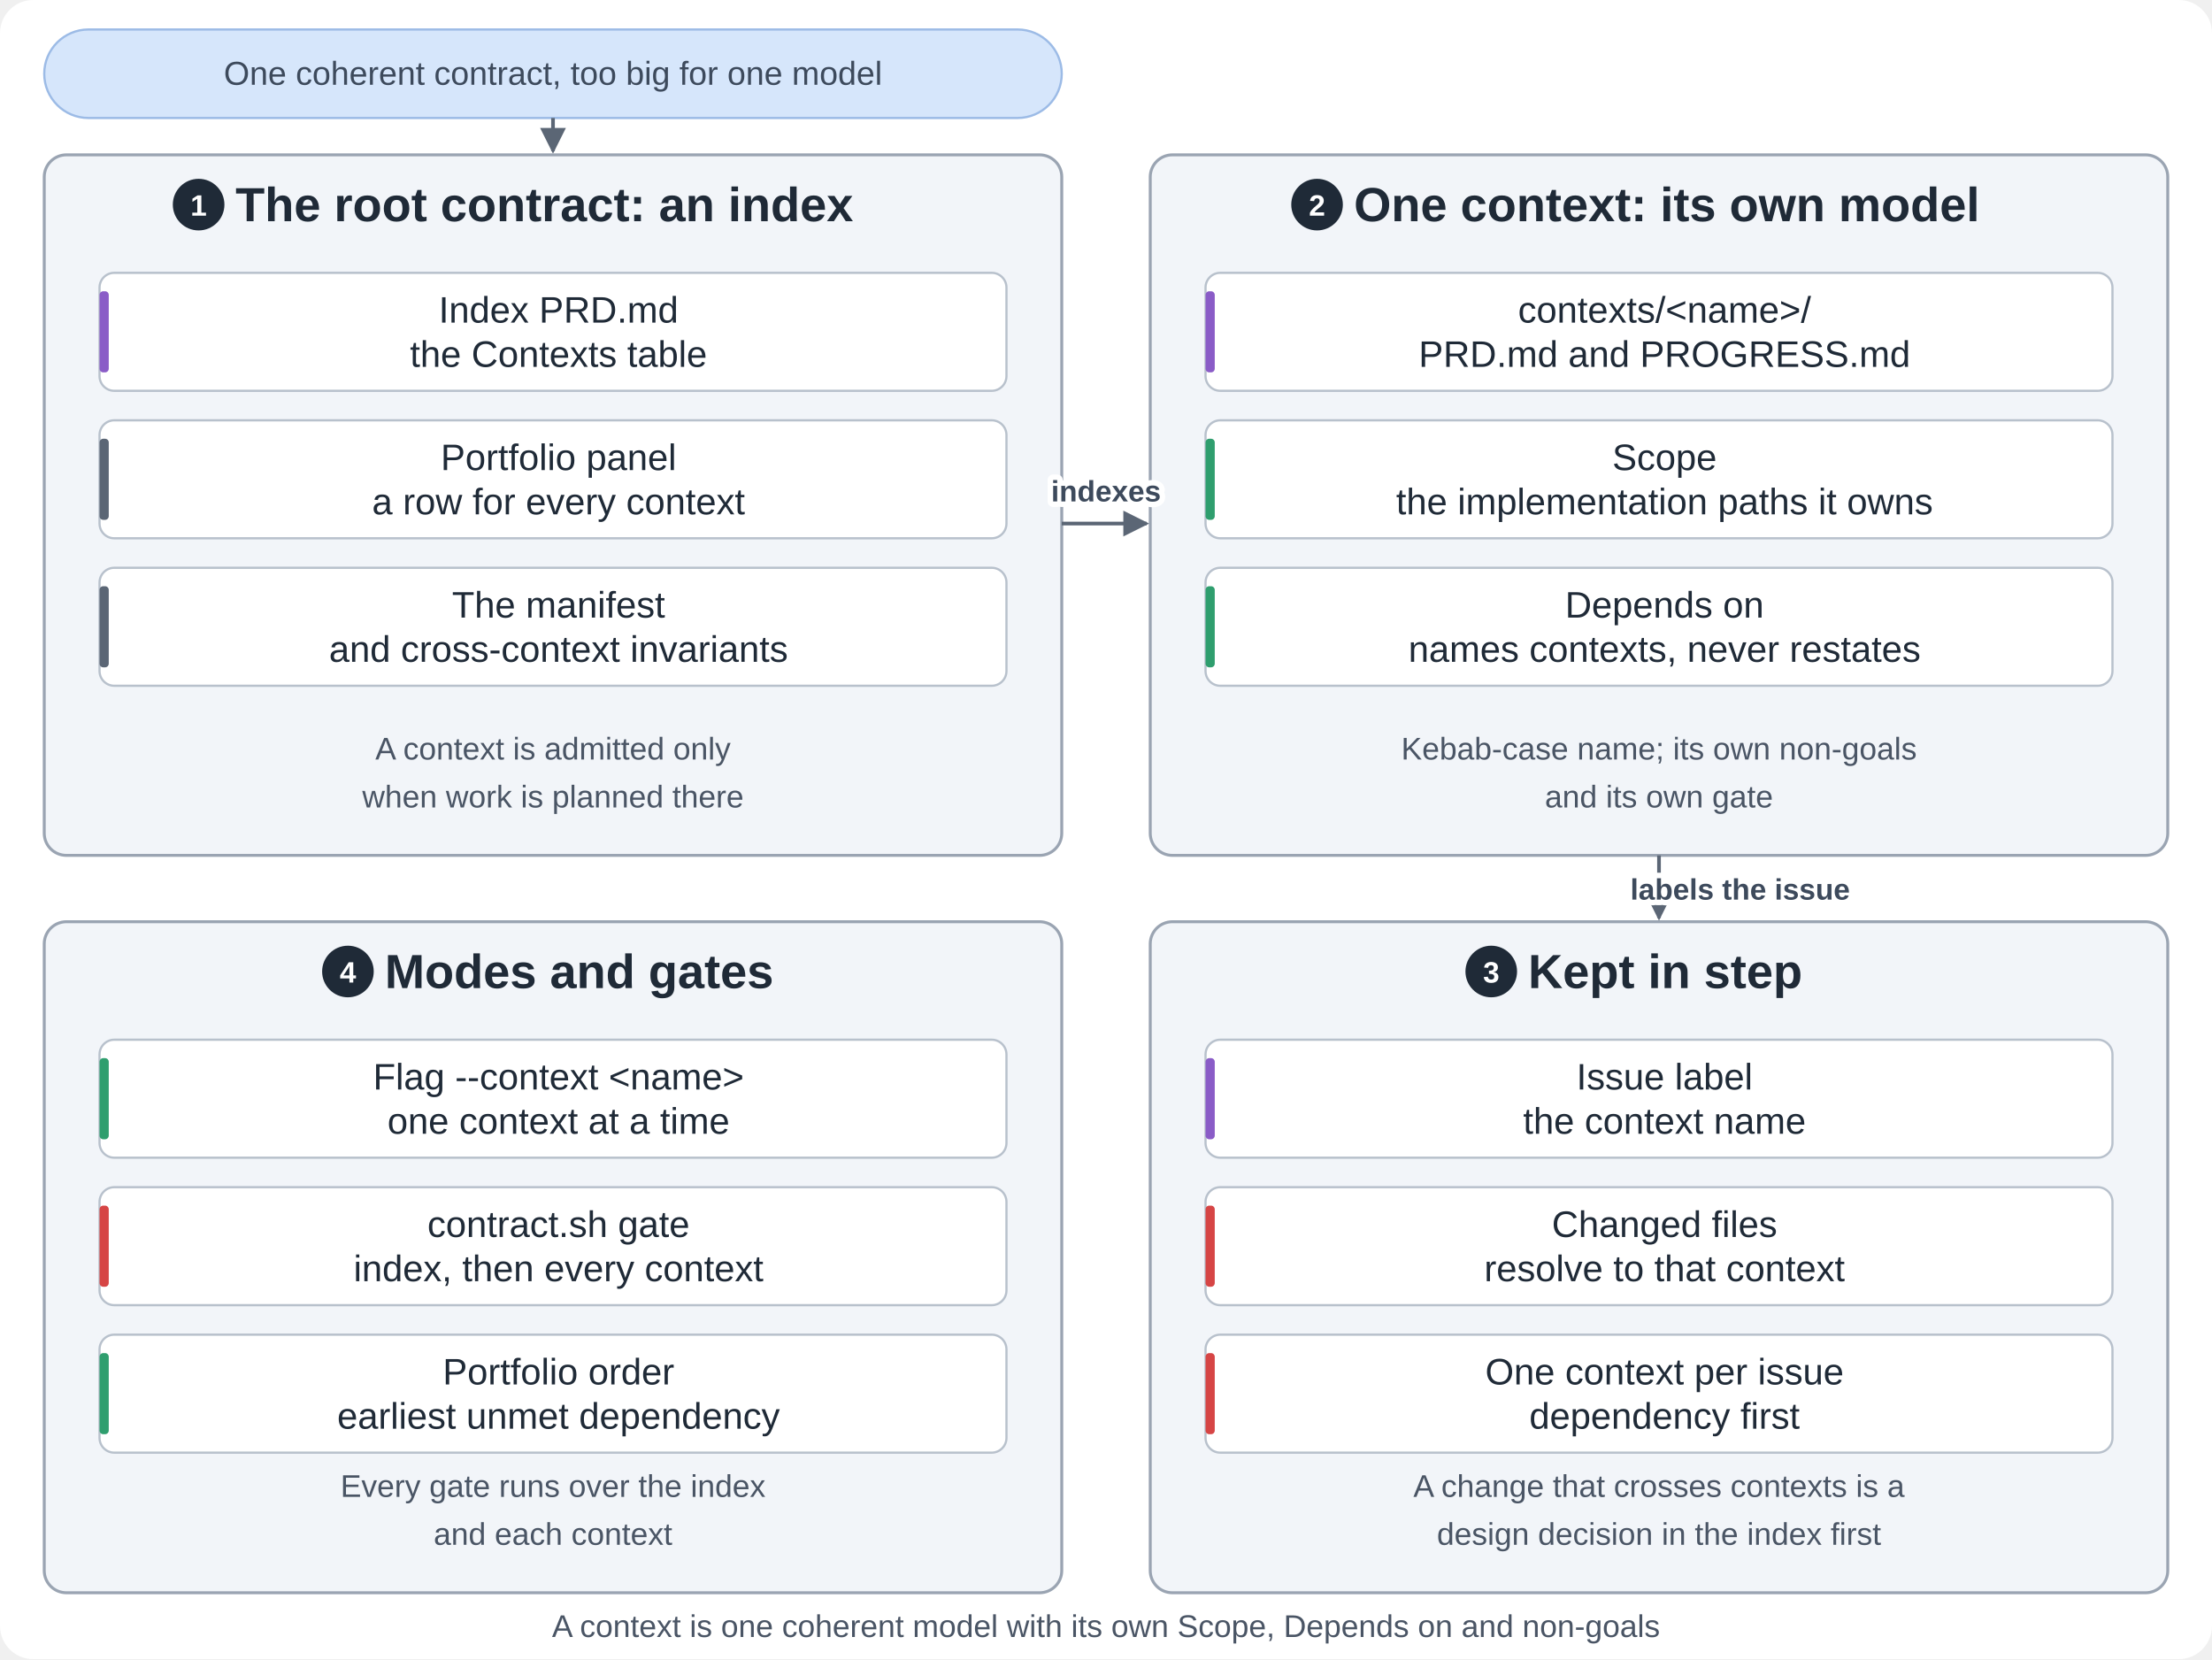
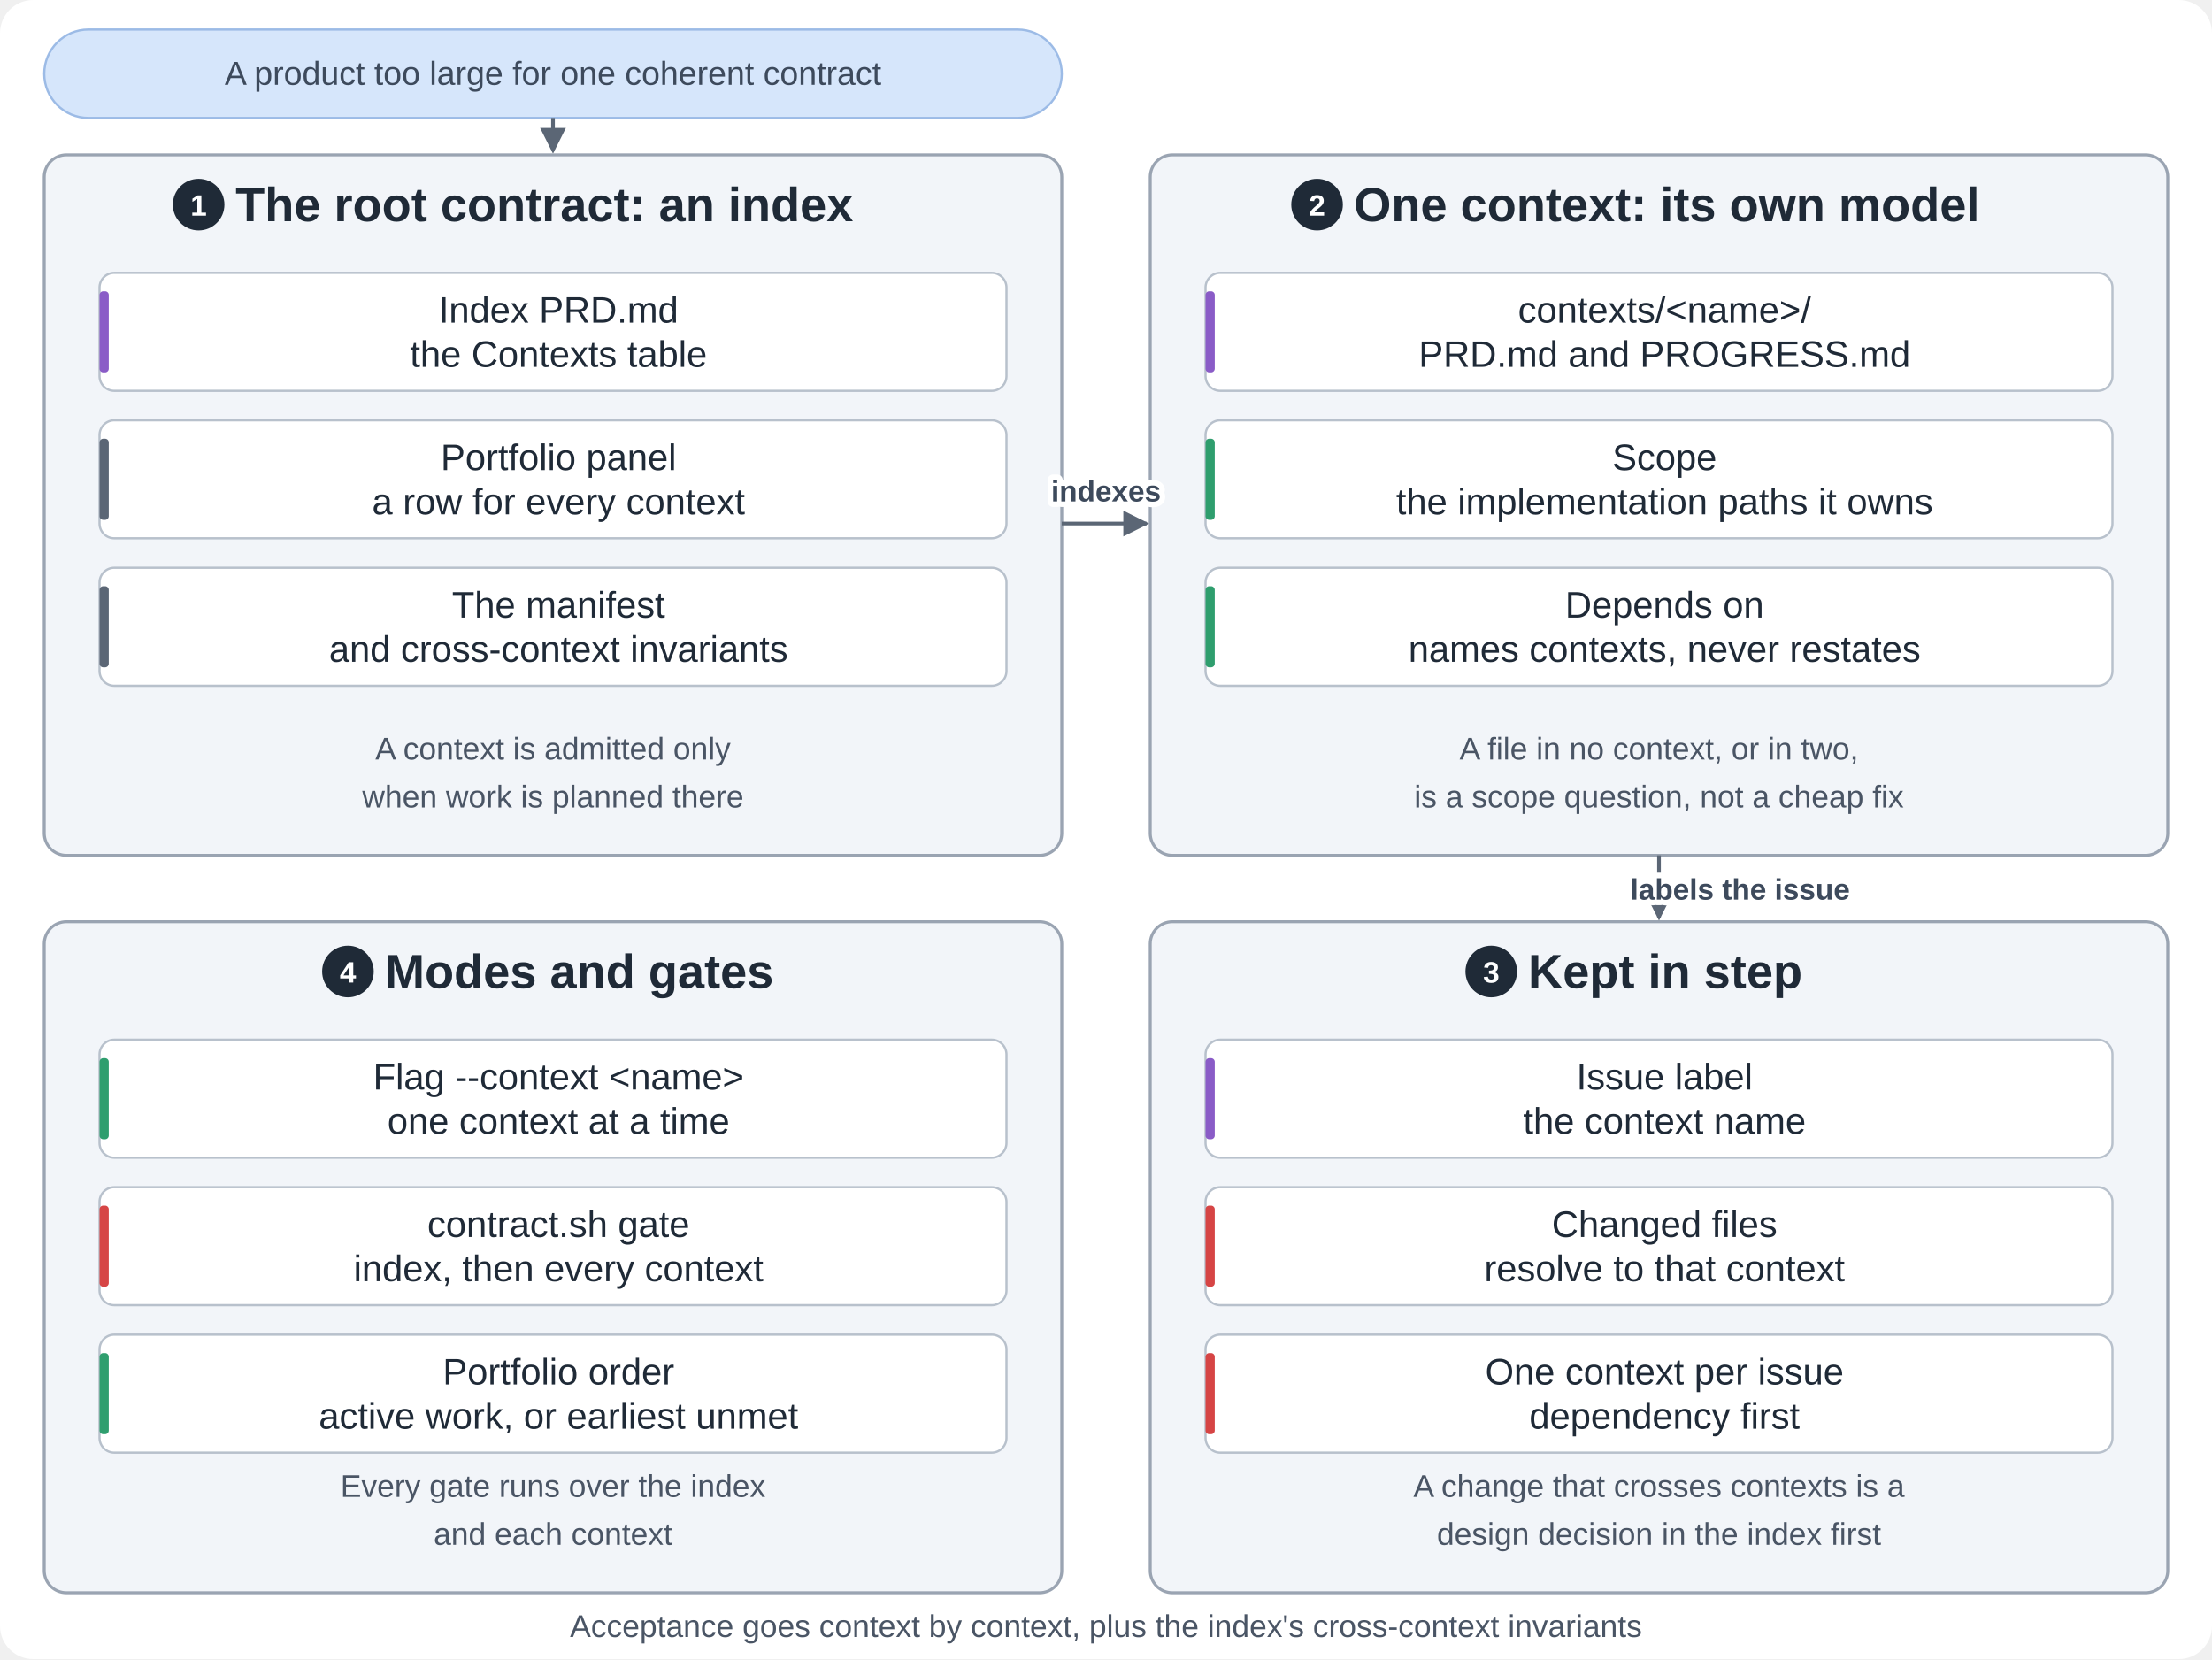
<svg xmlns="http://www.w3.org/2000/svg" viewBox="0 0 1200 900" width="1200" height="900" role="img" aria-labelledby="t d">
  <defs>
    <marker id="arr" viewBox="0 0 10 10" refX="9" refY="5" markerWidth="7" markerHeight="7" orient="auto">
      <path d="M0 0L10 5L0 10z" fill="#5b6675" />
    </marker>
    <marker id="ca" viewBox="0 0 10 10" refX="5" refY="5" markerWidth="6" markerHeight="6" orient="auto">
      <path d="M0 0L10 5L0 10z" fill="#5b6675" />
    </marker>
  </defs>
  <style>
text{font-family:-apple-system,"Helvetica Neue",Arial,"PingFang SC",sans-serif;fill:#1f2a37}
.gt{font-size:26px;font-weight:700}
.st{font-size:20px;font-weight:700}
.ag{font-size:20px}
.q{font-size:18px;fill:#3d4a5c}
.lb{font-size:17px;fill:#4a5565}
.al{font-size:16px;font-weight:600;fill:#3d4a5c;paint-order:stroke;stroke:#ffffff;stroke-width:6px;stroke-linejoin:round}
.grp{fill:#f2f5f9;stroke:#9aa4b2;stroke-width:1.6}
.sub{fill:#e8edf3;stroke:#b8c1cc;stroke-width:1.2}
.agent{fill:#ffffff;stroke:#b8c1cc;stroke-width:1.2}
.human{fill:#d6e6fb;stroke:#9cbbe6;stroke-width:1.2}
.front{fill:#dcf0e0;stroke:#9ccfa8;stroke-width:1.2}
.flow{stroke:#5b6675;stroke-width:2;fill:none;marker-end:url(#arr)}
.back{stroke-dasharray:7 5}
.cyc{stroke:#5b6675;stroke-width:2;fill:none;marker-end:url(#ca)}
.num{fill:#1f2a37}
.numt{font-size:16px;font-weight:700;fill:#ffffff}
</style>
  <rect width="1200" height="900" rx="18" fill="#ffffff" />
  <rect x="24" y="16" width="552" height="48" rx="24.0" class="human" />
-   <text x="300.0" y="46.0" class="q" text-anchor="middle">One coherent contract, too big for one model</text>
+   <text x="300.0" y="46.0" class="q" text-anchor="middle">A product too large for one coherent contract</text>
  <path d="M300.0 64V82" class="flow" />
  <rect x="24" y="84" width="552" height="380" rx="12" class="grp" />
  <circle cx="107.75" cy="111" r="14" class="num" />
  <text x="107.75" y="117" class="numt" text-anchor="middle">1</text>
  <text x="127.75" y="120" class="gt" text-anchor="start">The root contract: an index</text>
  <rect x="54" y="148" width="492" height="64" rx="8" class="agent" />
  <rect x="54" y="158" width="5" height="44" rx="2" fill="#8a5cc7" />
  <text x="303.0" y="175.0" class="ag" text-anchor="middle">Index PRD.md</text>
  <text x="303.0" y="199.0" class="ag" text-anchor="middle">the Contexts table</text>
  <rect x="54" y="228" width="492" height="64" rx="8" class="agent" />
  <rect x="54" y="238" width="5" height="44" rx="2" fill="#5b6675" />
  <text x="303.0" y="255.0" class="ag" text-anchor="middle">Portfolio panel</text>
  <text x="303.0" y="279.0" class="ag" text-anchor="middle">a row for every context</text>
  <rect x="54" y="308" width="492" height="64" rx="8" class="agent" />
  <rect x="54" y="318" width="5" height="44" rx="2" fill="#5b6675" />
  <text x="303.0" y="335.0" class="ag" text-anchor="middle">The manifest</text>
  <text x="303.0" y="359.0" class="ag" text-anchor="middle">and cross-context invariants</text>
  <text x="300.0" y="412" class="lb" text-anchor="middle">A context is admitted only</text>
  <text x="300.0" y="438" class="lb" text-anchor="middle">when work is planned there</text>
  <rect x="624" y="84" width="552" height="380" rx="12" class="grp" />
  <circle cx="714.5" cy="111" r="14" class="num" />
  <text x="714.5" y="117" class="numt" text-anchor="middle">2</text>
  <text x="734.5" y="120" class="gt" text-anchor="start">One context: its own model</text>
  <rect x="654" y="148" width="492" height="64" rx="8" class="agent" />
  <rect x="654" y="158" width="5" height="44" rx="2" fill="#8a5cc7" />
  <text x="903.0" y="175.0" class="ag" text-anchor="middle">contexts/&lt;name&gt;/</text>
  <text x="903.0" y="199.0" class="ag" text-anchor="middle">PRD.md and PROGRESS.md</text>
  <rect x="654" y="228" width="492" height="64" rx="8" class="agent" />
  <rect x="654" y="238" width="5" height="44" rx="2" fill="#2f9e6e" />
  <text x="903.0" y="255.0" class="ag" text-anchor="middle">Scope</text>
  <text x="903.0" y="279.0" class="ag" text-anchor="middle">the implementation paths it owns</text>
  <rect x="654" y="308" width="492" height="64" rx="8" class="agent" />
  <rect x="654" y="318" width="5" height="44" rx="2" fill="#2f9e6e" />
  <text x="903.0" y="335.0" class="ag" text-anchor="middle">Depends on</text>
  <text x="903.0" y="359.0" class="ag" text-anchor="middle">names contexts, never restates</text>
-   <text x="900.0" y="412" class="lb" text-anchor="middle">Kebab-case name; its own non-goals</text>
-   <text x="900.0" y="438" class="lb" text-anchor="middle">and its own gate</text>
+   <text x="900.0" y="412" class="lb" text-anchor="middle">A file in no context, or in two,</text>
+   <text x="900.0" y="438" class="lb" text-anchor="middle">is a scope question, not a cheap fix</text>
  <rect x="624" y="500" width="552" height="364" rx="12" class="grp" />
  <circle cx="809.0" cy="527" r="14" class="num" />
  <text x="809.0" y="533" class="numt" text-anchor="middle">3</text>
  <text x="829.0" y="536" class="gt" text-anchor="start">Kept in step</text>
  <rect x="654" y="564" width="492" height="64" rx="8" class="agent" />
  <rect x="654" y="574" width="5" height="44" rx="2" fill="#8a5cc7" />
  <text x="903.0" y="591.0" class="ag" text-anchor="middle">Issue label</text>
  <text x="903.0" y="615.0" class="ag" text-anchor="middle">the context name</text>
  <rect x="654" y="644" width="492" height="64" rx="8" class="agent" />
  <rect x="654" y="654" width="5" height="44" rx="2" fill="#d64545" />
  <text x="903.0" y="671.0" class="ag" text-anchor="middle">Changed files</text>
  <text x="903.0" y="695.0" class="ag" text-anchor="middle">resolve to that context</text>
  <rect x="654" y="724" width="492" height="64" rx="8" class="agent" />
  <rect x="654" y="734" width="5" height="44" rx="2" fill="#d64545" />
  <text x="903.0" y="751.0" class="ag" text-anchor="middle">One context per issue</text>
  <text x="903.0" y="775.0" class="ag" text-anchor="middle">dependency first</text>
  <text x="900.0" y="812" class="lb" text-anchor="middle">A change that crosses contexts is a</text>
  <text x="900.0" y="838" class="lb" text-anchor="middle">design decision in the index first</text>
  <rect x="24" y="500" width="552" height="364" rx="12" class="grp" />
  <circle cx="188.75" cy="527" r="14" class="num" />
  <text x="188.75" y="533" class="numt" text-anchor="middle">4</text>
  <text x="208.75" y="536" class="gt" text-anchor="start">Modes and gates</text>
  <rect x="54" y="564" width="492" height="64" rx="8" class="agent" />
  <rect x="54" y="574" width="5" height="44" rx="2" fill="#2f9e6e" />
  <text x="303.0" y="591.0" class="ag" text-anchor="middle">Flag --context &lt;name&gt;</text>
  <text x="303.0" y="615.0" class="ag" text-anchor="middle">one context at a time</text>
  <rect x="54" y="644" width="492" height="64" rx="8" class="agent" />
  <rect x="54" y="654" width="5" height="44" rx="2" fill="#d64545" />
  <text x="303.0" y="671.0" class="ag" text-anchor="middle">contract.sh gate</text>
  <text x="303.0" y="695.0" class="ag" text-anchor="middle">index, then every context</text>
  <rect x="54" y="724" width="492" height="64" rx="8" class="agent" />
  <rect x="54" y="734" width="5" height="44" rx="2" fill="#2f9e6e" />
  <text x="303.0" y="751.0" class="ag" text-anchor="middle">Portfolio order</text>
-   <text x="303.0" y="775.0" class="ag" text-anchor="middle">earliest unmet dependency</text>
+   <text x="303.0" y="775.0" class="ag" text-anchor="middle">active work, or earliest unmet</text>
  <text x="300.0" y="812" class="lb" text-anchor="middle">Every gate runs over the index</text>
  <text x="300.0" y="838" class="lb" text-anchor="middle">and each context</text>
  <path d="M576 284H622" class="flow" />
  <text x="600" y="272" class="al" text-anchor="middle">indexes</text>
  <path d="M900.0 464V498" class="flow" />
  <text x="944.0" y="488" class="al" text-anchor="middle">labels the issue</text>
-   <text x="600" y="888" class="lb" text-anchor="middle">A context is one coherent model with its own Scope, Depends on and non-goals</text>
+   <text x="600" y="888" class="lb" text-anchor="middle">Acceptance goes context by context, plus the index's cross-context invariants</text>
</svg>
